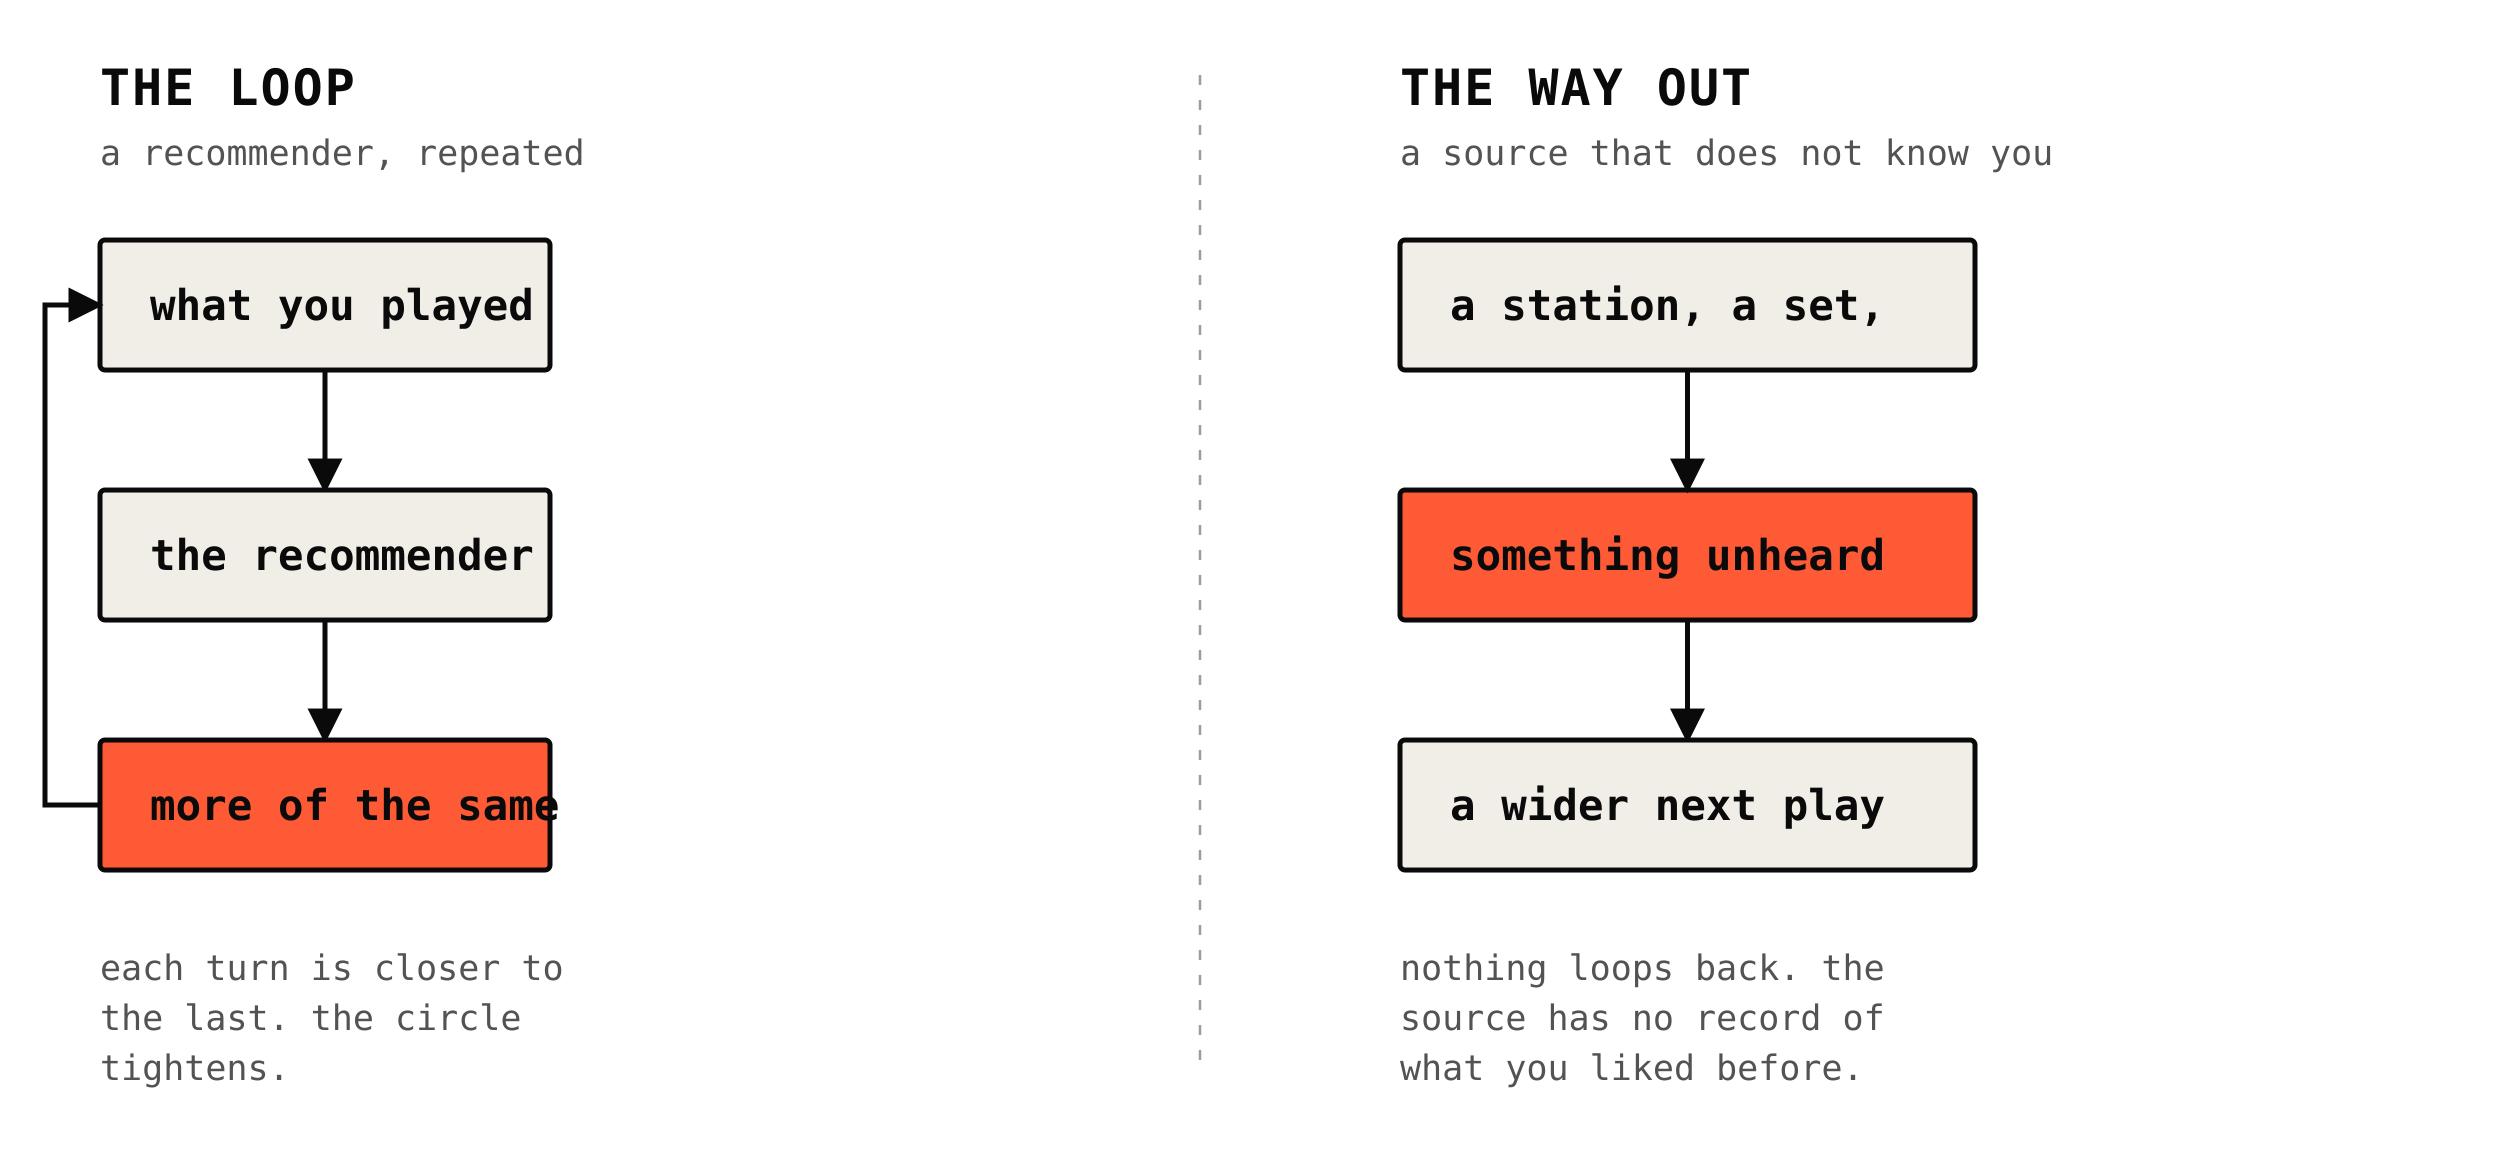
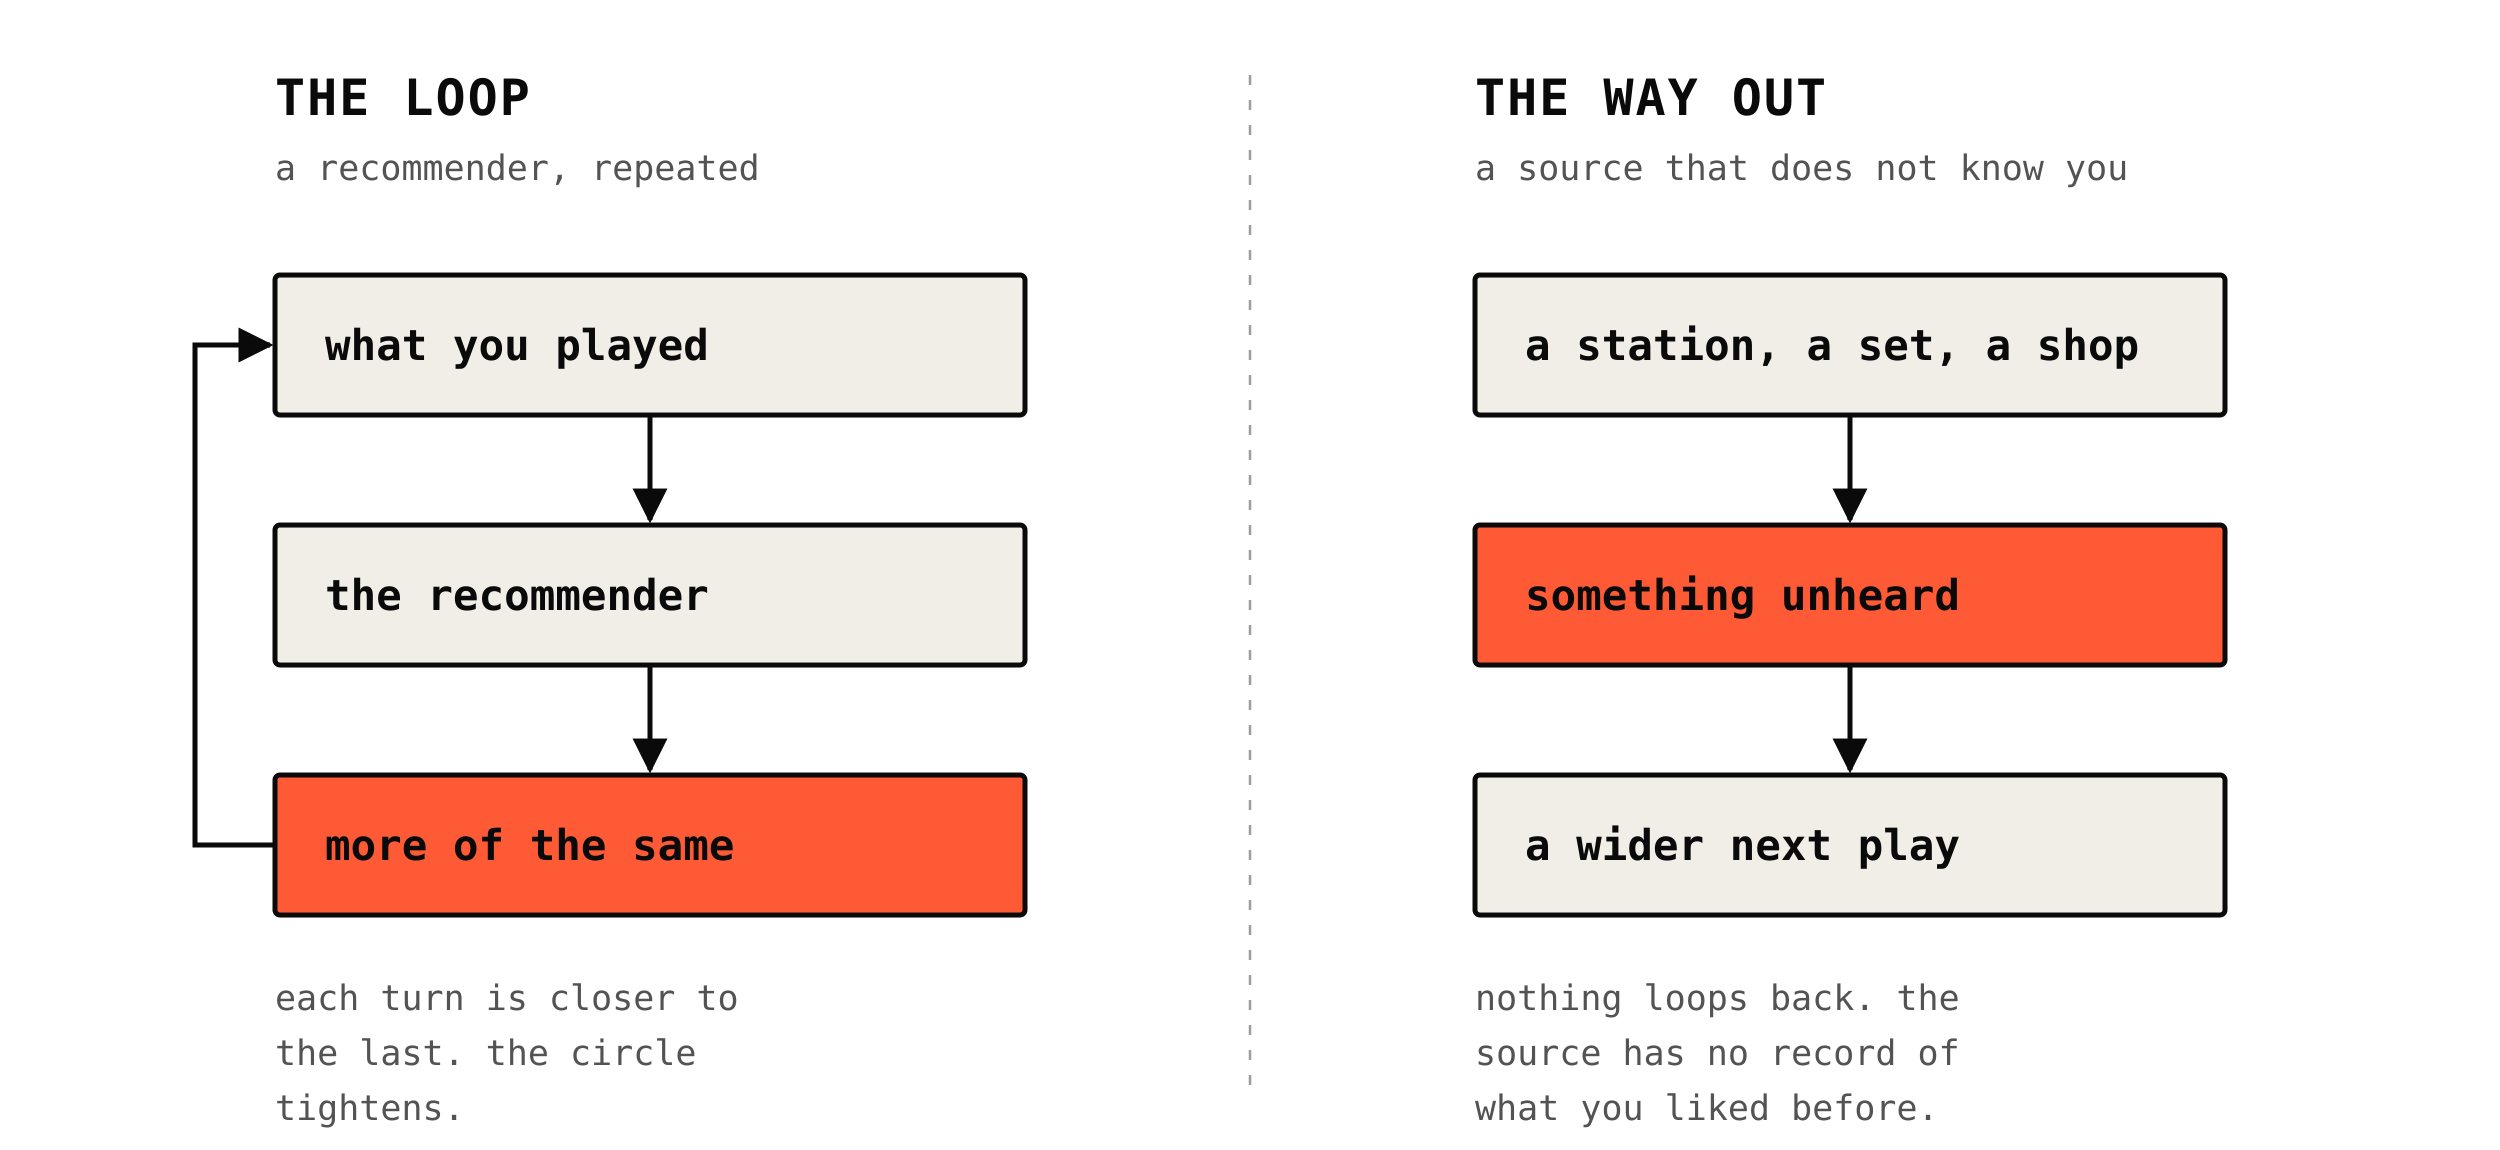
<svg xmlns="http://www.w3.org/2000/svg" viewBox="0 0 1000 460" role="img" aria-label="Two diagrams. On the left a closed loop: what you played feeds a recommender, which suggests more of the same, which you play, narrowing the circle each time. On the right an open line: an unpersonalised source plays something with no connection to your history, which widens what you might play next.">
  <style>
-   .ink{fill:#0a0a0a}.acid{fill:#ff5a36}
  .box{fill:#f1eee7;stroke:#0a0a0a;stroke-width:2}
  .boxa{fill:#ff5a36;stroke:#0a0a0a;stroke-width:2}
  .t{font:600 17px "Space Mono",ui-monospace,monospace;fill:#0a0a0a}
  .th{font:700 20px "Space Mono",ui-monospace,monospace;fill:#0a0a0a;letter-spacing:.04em}
  .ts{font:400 14px "Space Mono",ui-monospace,monospace;fill:#0a0a0a;opacity:.7}
  .ln{stroke:#0a0a0a;stroke-width:2;fill:none}
</style>
-   <text x="40" y="42" class="th">THE LOOP</text>
-   <text x="40" y="66" class="ts">a recommender, repeated</text>
-   <rect x="40" y="96" width="180" height="52" rx="2" class="box" />
-   <text x="60" y="128" class="t">what you played</text>
-   <path d="M130 148 L130 196" class="ln" marker-end="url(#a)" />
-   <rect x="40" y="196" width="180" height="52" rx="2" class="box" />
-   <text x="60" y="228" class="t">the recommender</text>
-   <path d="M130 248 L130 296" class="ln" marker-end="url(#a)" />
-   <rect x="40" y="296" width="180" height="52" rx="2" class="boxa" />
-   <text x="60" y="328" class="t">more of the same</text>
-   <path d="M40 322 L18 322 L18 122 L40 122" class="ln" marker-end="url(#a)" />
-   <text x="40" y="392" class="ts">each turn is closer to</text>
-   <text x="40" y="412" class="ts">the last. the circle</text>
-   <text x="40" y="432" class="ts">tightens.</text>
-   <line x1="480" y1="30" x2="480" y2="430" stroke="#0a0a0a" stroke-width="1" stroke-dasharray="4 6" opacity=".4" />
-   <text x="560" y="42" class="th">THE WAY OUT</text>
-   <text x="560" y="66" class="ts">a source that does not know you</text>
-   <rect x="560" y="96" width="230" height="52" rx="2" class="box" />
-   <text x="580" y="128" class="t">a station, a set,</text>
-   <rect x="560" y="196" width="230" height="52" rx="2" class="boxa" />
-   <text x="580" y="228" class="t">something unheard</text>
-   <text x="580" y="118" class="t"> </text>
-   <path d="M675 148 L675 196" class="ln" marker-end="url(#a)" />
-   <path d="M675 248 L675 296" class="ln" marker-end="url(#a)" />
-   <rect x="560" y="296" width="230" height="52" rx="2" class="box" />
-   <text x="580" y="328" class="t">a wider next play</text>
-   <text x="560" y="392" class="ts">nothing loops back. the</text>
-   <text x="560" y="412" class="ts">source has no record of</text>
-   <text x="560" y="432" class="ts">what you liked before.</text>
+   <text x="110" y="46" class="th">THE LOOP</text>
+   <text x="110" y="72" class="ts">a recommender, repeated</text>
+   <rect x="110" y="110" width="300" height="56" rx="2" class="box" />
+   <text x="130" y="144" class="t">what you played</text>
+   <path d="M260 166 L260 208" class="ln" marker-end="url(#a)" />
+   <rect x="110" y="210" width="300" height="56" rx="2" class="box" />
+   <text x="130" y="244" class="t">the recommender</text>
+   <path d="M260 266 L260 308" class="ln" marker-end="url(#a)" />
+   <rect x="110" y="310" width="300" height="56" rx="2" class="boxa" />
+   <text x="130" y="344" class="t">more of the same</text>
+   <path d="M110 338 L78 338 L78 138 L108 138" class="ln" marker-end="url(#a)" />
+   <text x="110" y="404" class="ts">each turn is closer to</text>
+   <text x="110" y="426" class="ts">the last. the circle</text>
+   <text x="110" y="448" class="ts">tightens.</text>
+   <line x1="500" y1="30" x2="500" y2="440" stroke="#0a0a0a" stroke-width="1" stroke-dasharray="4 6" opacity=".4" />
+   <text x="590" y="46" class="th">THE WAY OUT</text>
+   <text x="590" y="72" class="ts">a source that does not know you</text>
+   <rect x="590" y="110" width="300" height="56" rx="2" class="box" />
+   <text x="610" y="144" class="t">a station, a set, a shop</text>
+   <path d="M740 166 L740 208" class="ln" marker-end="url(#a)" />
+   <rect x="590" y="210" width="300" height="56" rx="2" class="boxa" />
+   <text x="610" y="244" class="t">something unheard</text>
+   <path d="M740 266 L740 308" class="ln" marker-end="url(#a)" />
+   <rect x="590" y="310" width="300" height="56" rx="2" class="box" />
+   <text x="610" y="344" class="t">a wider next play</text>
+   <text x="590" y="404" class="ts">nothing loops back. the</text>
+   <text x="590" y="426" class="ts">source has no record of</text>
+   <text x="590" y="448" class="ts">what you liked before.</text>
  <defs>
    <marker id="a" viewBox="0 0 10 10" refX="9" refY="5" markerWidth="7" markerHeight="7" orient="auto">
      <path d="M0 0 L10 5 L0 10 z" fill="#0a0a0a" />
    </marker>
  </defs>
</svg>
